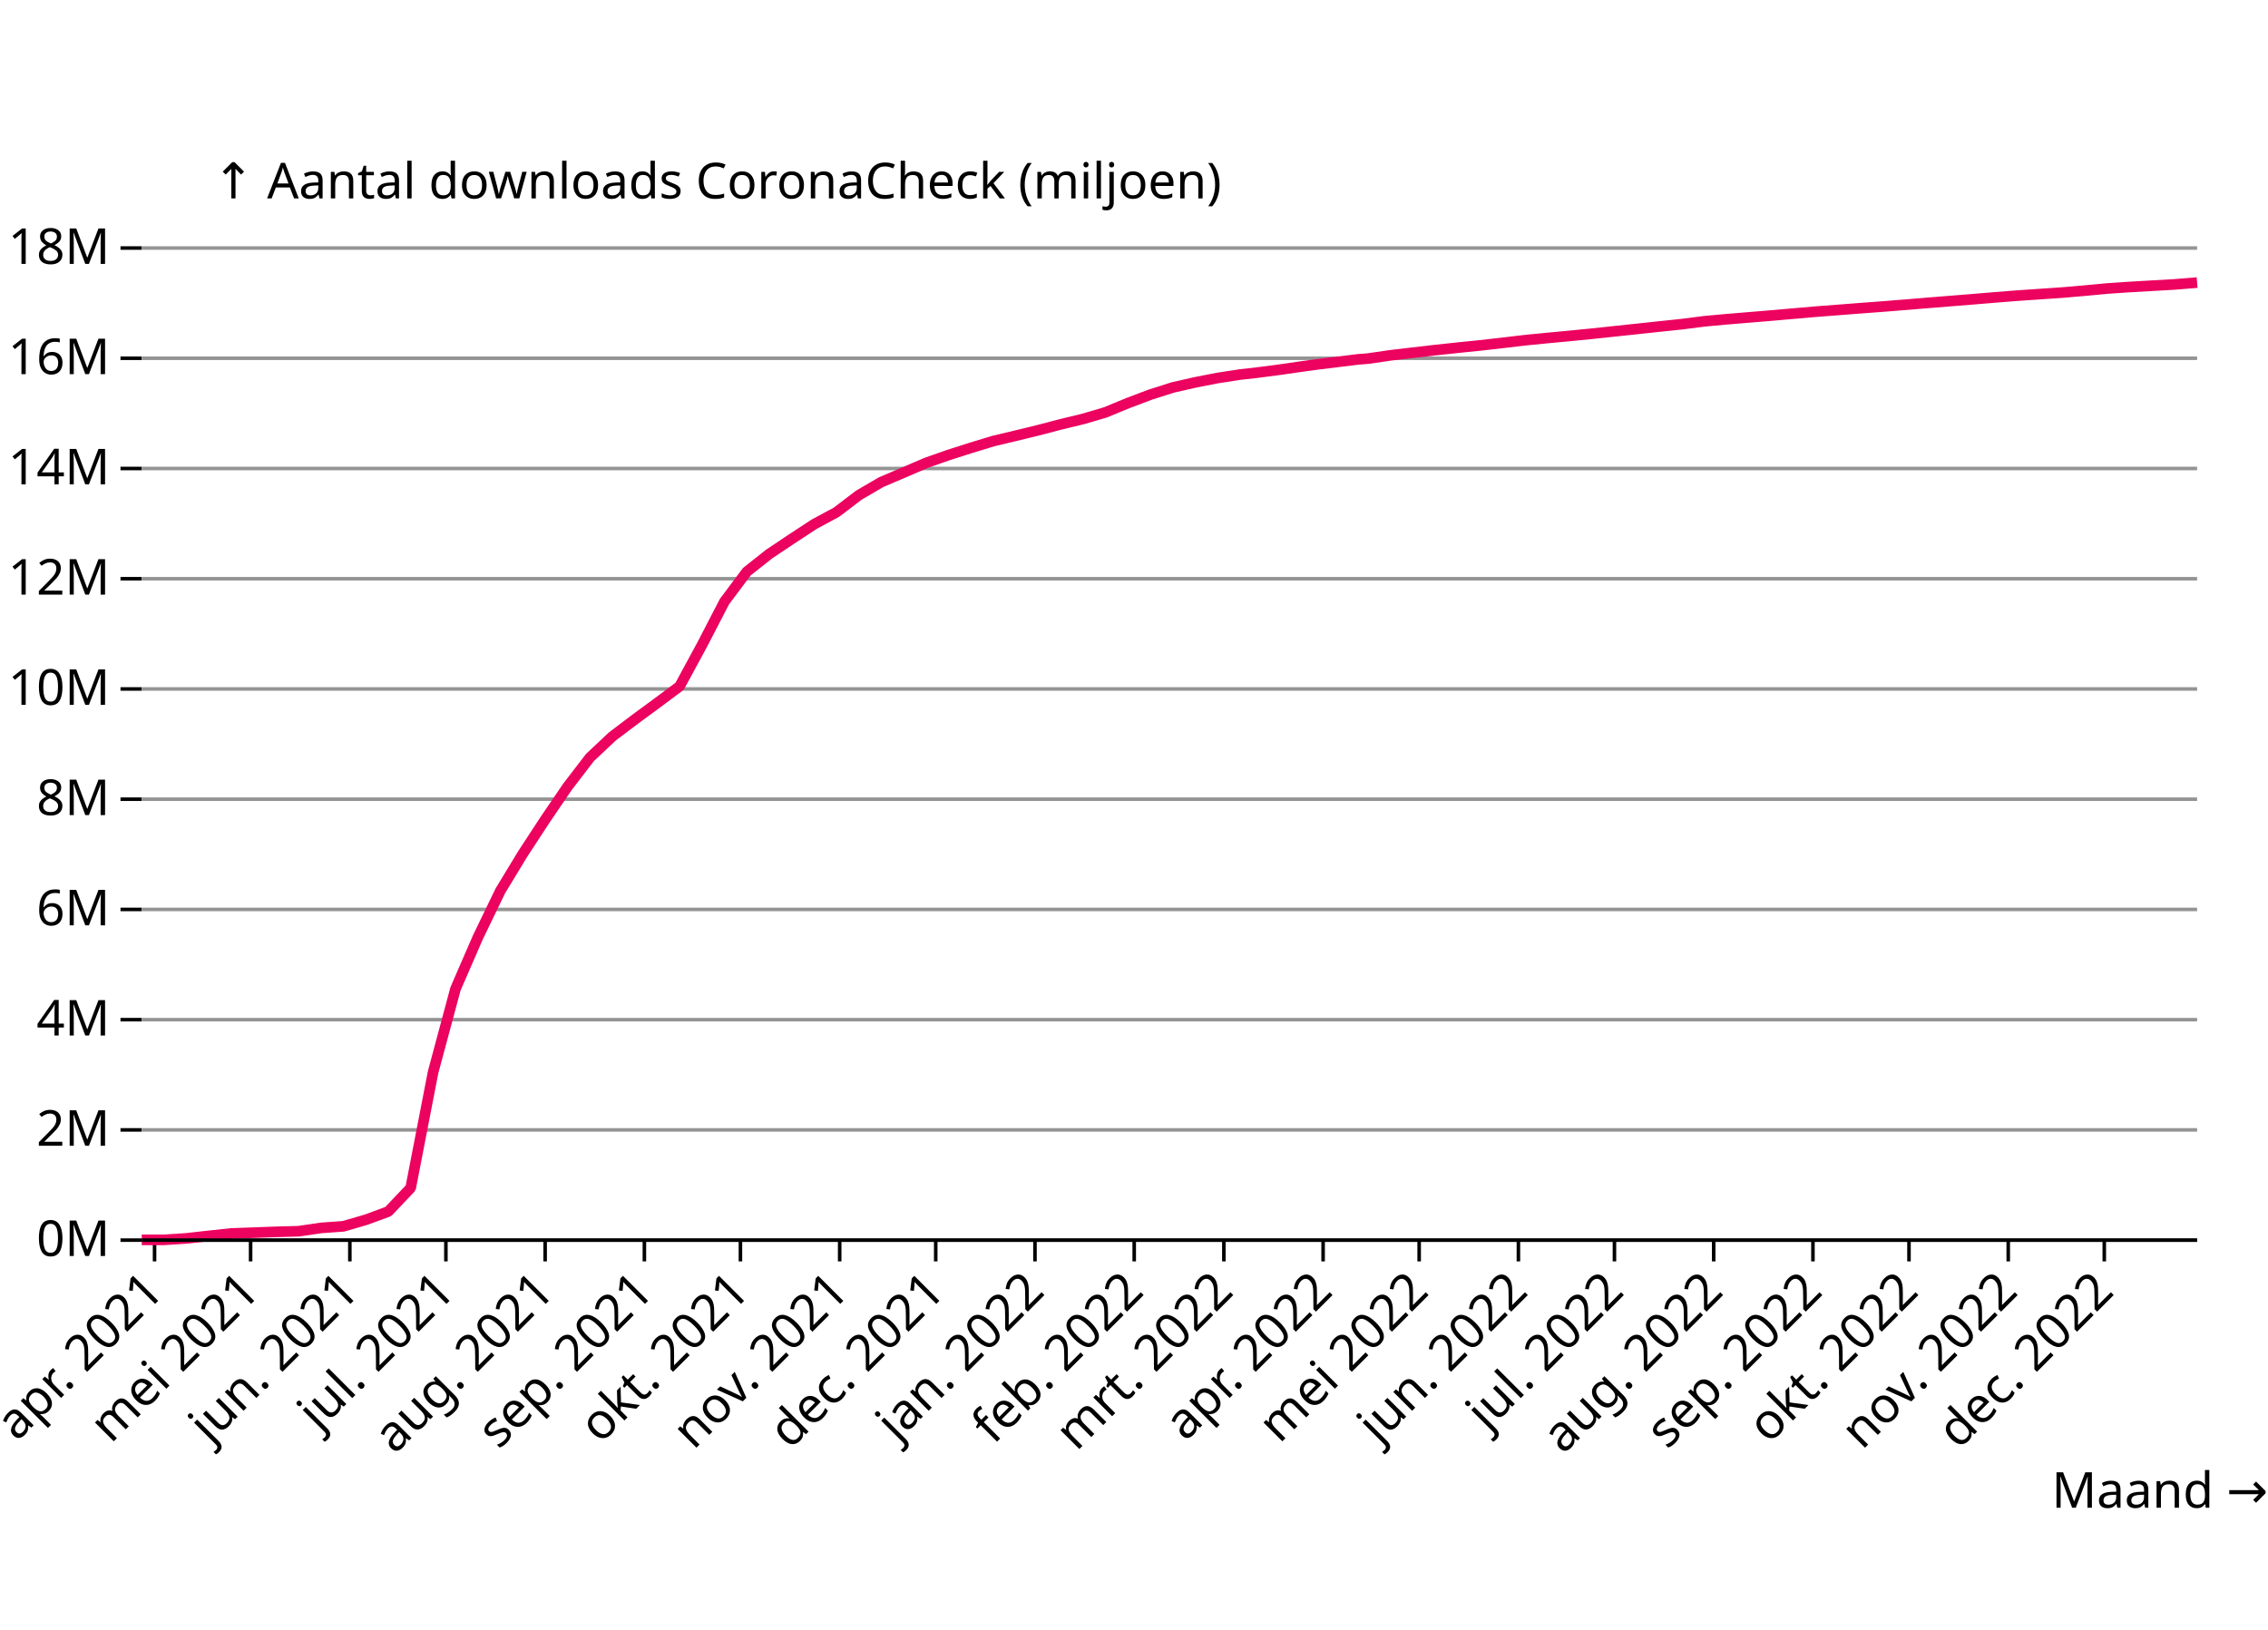
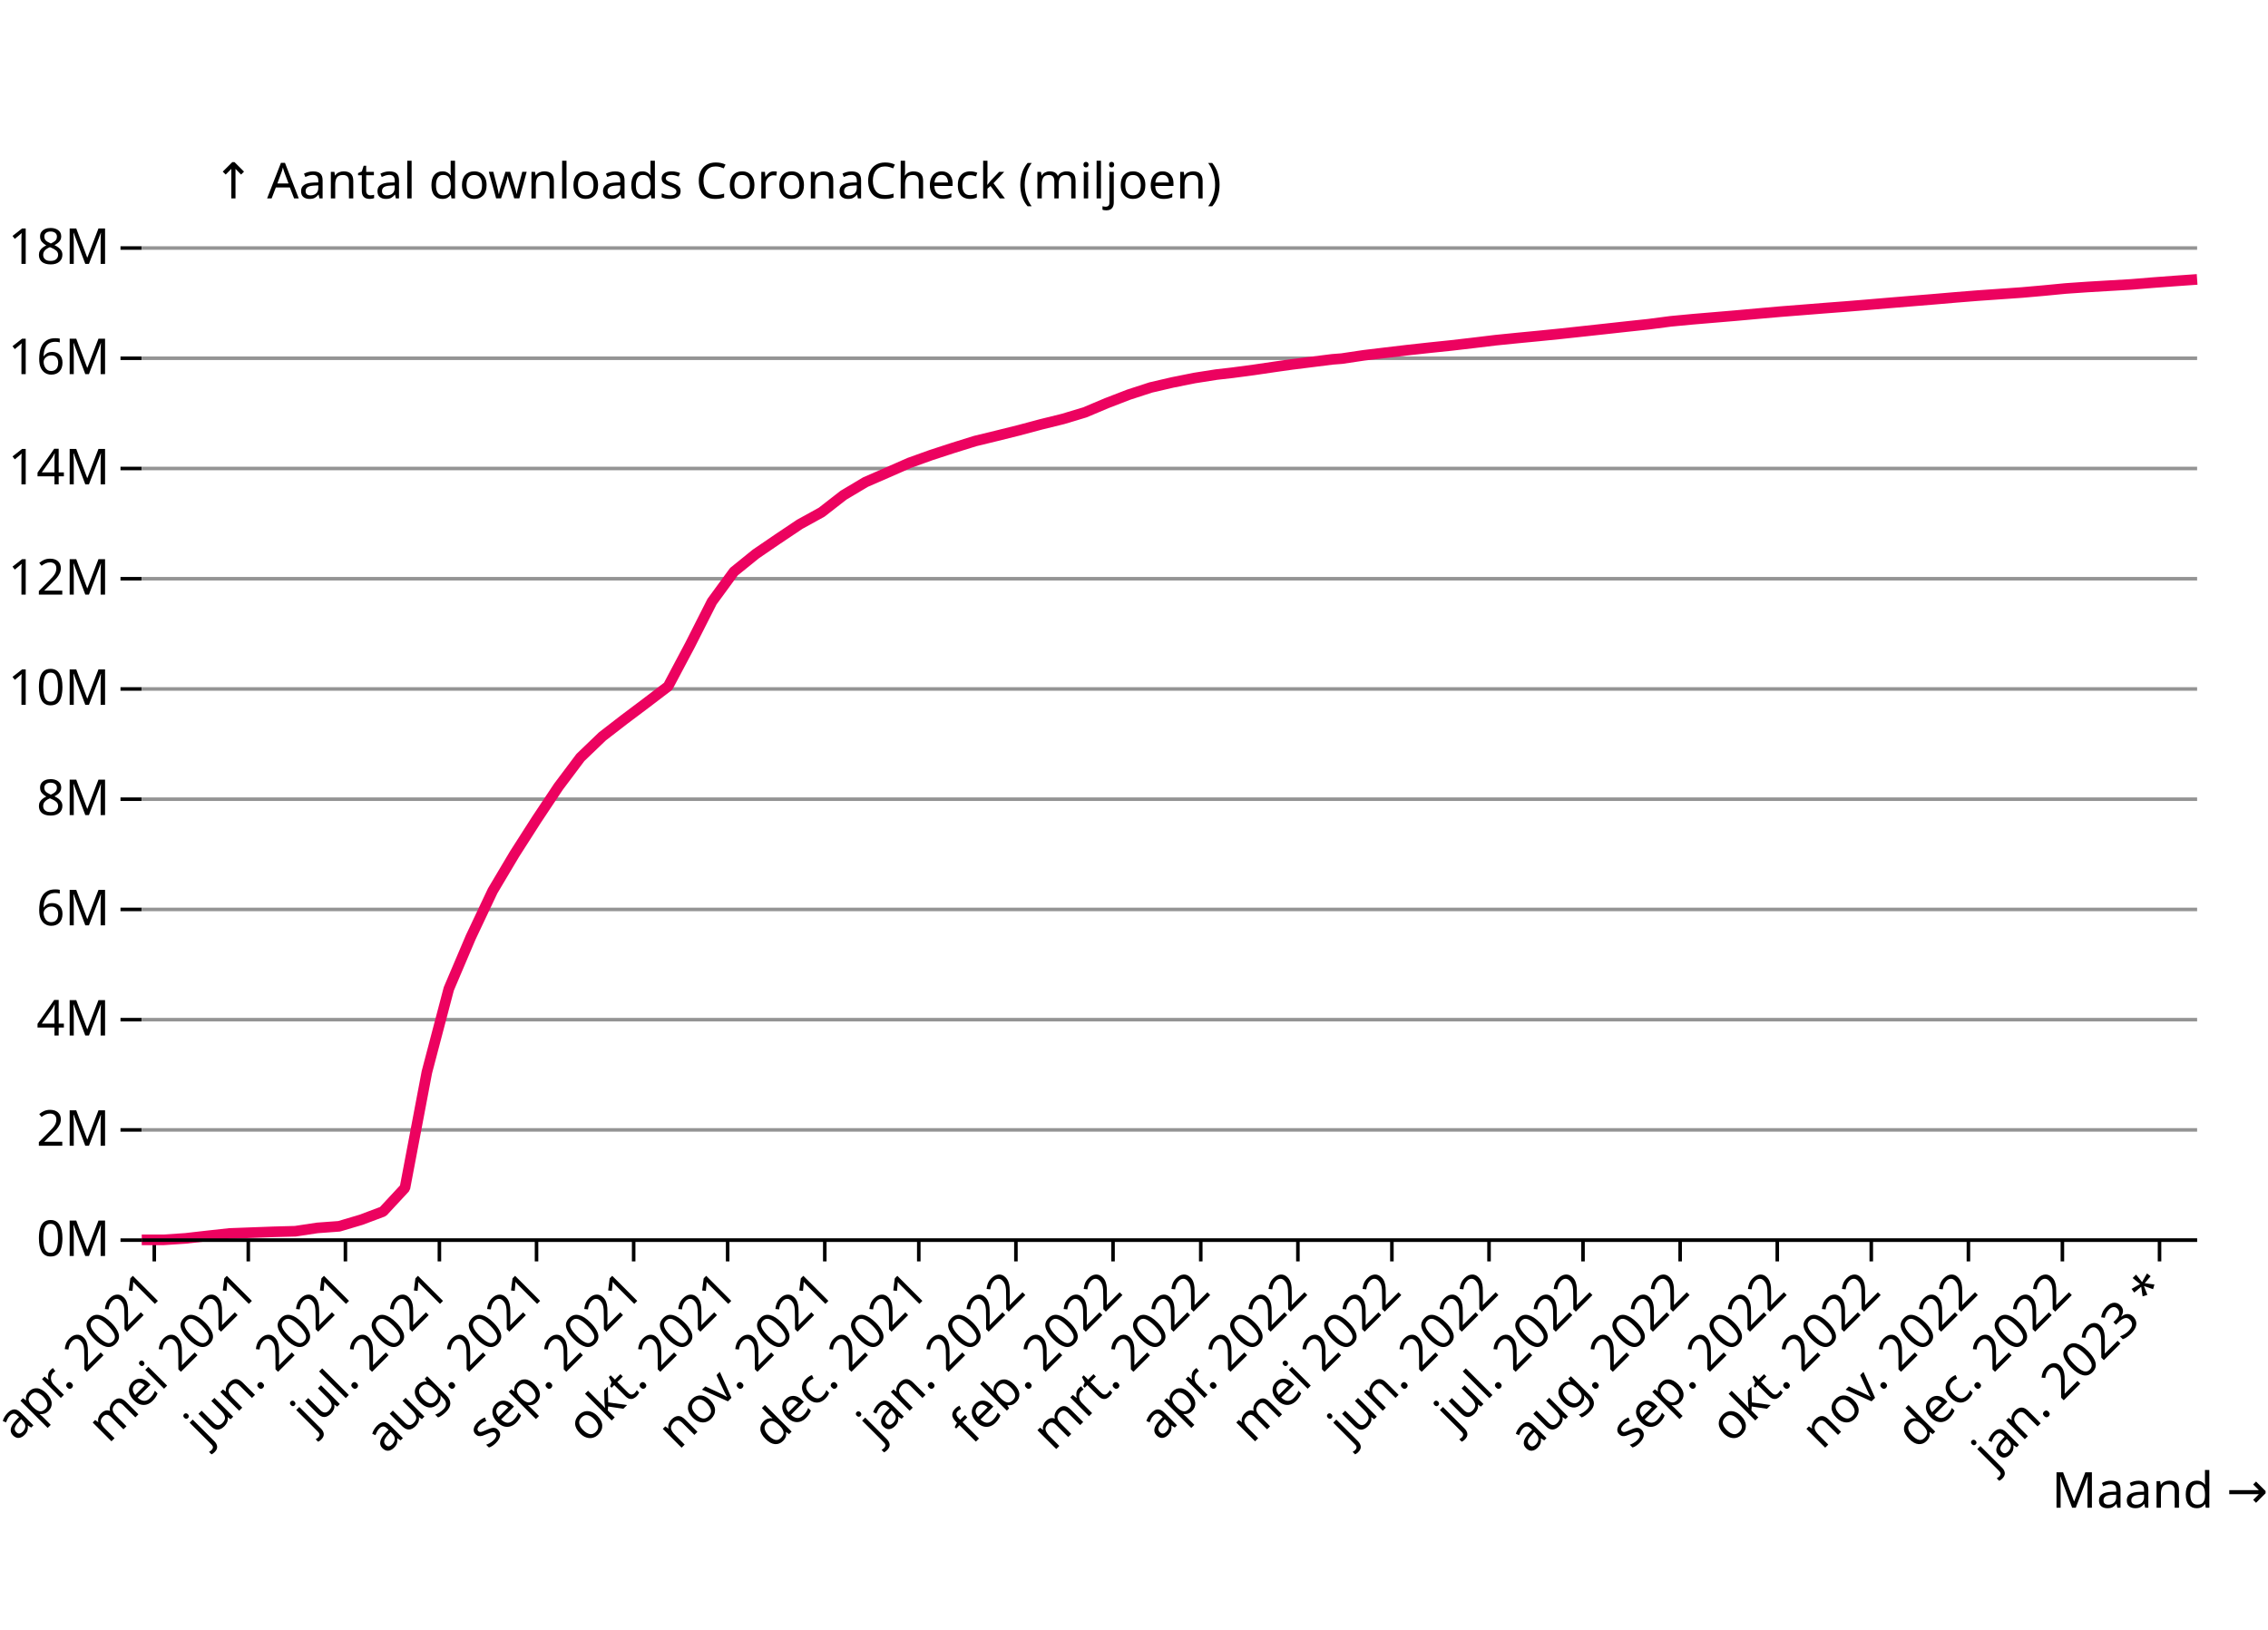
<svg xmlns="http://www.w3.org/2000/svg" class="plot" fill="currentColor" text-anchor="middle" width="640" height="460" viewBox="0 0 640 400" style="font-family: 'RO Sans', sans-serif; font-size: 14px;">
  <style>
        line[stroke-opacity] {
            stroke-opacity: 1;
            stroke: #949494;
        }
</style>
  <g transform="translate(40,0)" fill="none" text-anchor="end">
    <g class="tick" opacity="1" transform="translate(0,320)">
      <line stroke="currentColor" x2="-6" />
      <line stroke="currentColor" x2="580" stroke-opacity="0.1" />
      <text fill="currentColor" x="-9" dy="0.32em">0M</text>
    </g>
    <g class="tick" opacity="1" transform="translate(0,288.8889)">
      <line stroke="currentColor" x2="-6" />
      <line stroke="currentColor" x2="580" stroke-opacity="0.1" />
      <text fill="currentColor" x="-9" dy="0.32em">2M</text>
    </g>
    <g class="tick" opacity="1" transform="translate(0,257.7778)">
      <line stroke="currentColor" x2="-6" />
      <line stroke="currentColor" x2="580" stroke-opacity="0.1" />
      <text fill="currentColor" x="-9" dy="0.32em">4M</text>
    </g>
    <g class="tick" opacity="1" transform="translate(0,226.6667)">
      <line stroke="currentColor" x2="-6" />
      <line stroke="currentColor" x2="580" stroke-opacity="0.1" />
      <text fill="currentColor" x="-9" dy="0.32em">6M</text>
    </g>
    <g class="tick" opacity="1" transform="translate(0,195.5556)">
      <line stroke="currentColor" x2="-6" />
      <line stroke="currentColor" x2="580" stroke-opacity="0.1" />
      <text fill="currentColor" x="-9" dy="0.32em">8M</text>
    </g>
    <g class="tick" opacity="1" transform="translate(0,164.4444)">
      <line stroke="currentColor" x2="-6" />
      <line stroke="currentColor" x2="580" stroke-opacity="0.1" />
      <text fill="currentColor" x="-9" dy="0.32em">10M</text>
    </g>
    <g class="tick" opacity="1" transform="translate(0,133.3333)">
      <line stroke="currentColor" x2="-6" />
      <line stroke="currentColor" x2="580" stroke-opacity="0.1" />
      <text fill="currentColor" x="-9" dy="0.32em">12M</text>
    </g>
    <g class="tick" opacity="1" transform="translate(0,102.2222)">
      <line stroke="currentColor" x2="-6" />
      <line stroke="currentColor" x2="580" stroke-opacity="0.1" />
      <text fill="currentColor" x="-9" dy="0.32em">14M</text>
    </g>
    <g class="tick" opacity="1" transform="translate(0,71.11111)">
      <line stroke="currentColor" x2="-6" />
      <line stroke="currentColor" x2="580" stroke-opacity="0.1" />
      <text fill="currentColor" x="-9" dy="0.32em">16M</text>
    </g>
    <g class="tick" opacity="1" transform="translate(0,40)">
      <line stroke="currentColor" x2="-6" />
      <line stroke="currentColor" x2="580" stroke-opacity="0.1" />
      <text fill="currentColor" x="-9" dy="0.32em">18M</text>
    </g>
    <text fill="currentColor" transform="translate(20,40)" dy="-1em" text-anchor="start">↑ Aantal downloads CoronaCheck (miljoen)</text>
  </g>
  <g transform="translate(0,320)" fill="none" text-anchor="middle">
-     <g class="tick" opacity="1" transform="translate(43.61371,0)">
+     <g class="tick" opacity="1" transform="translate(43.53659,0)">
      <line stroke="currentColor" y2="6" />
      <text fill="currentColor" dy="0.32em" transform="translate(0, 11.82843) rotate(-45)" text-anchor="end">apr. 2021</text>
    </g>
-     <g class="tick" opacity="1" transform="translate(70.71651,0)">
+     <g class="tick" opacity="1" transform="translate(70.06098,0)">
      <line stroke="currentColor" y2="6" />
      <text fill="currentColor" dy="0.32em" transform="translate(0, 11.82843) rotate(-45)" text-anchor="end">mei 2021</text>
    </g>
-     <g class="tick" opacity="1" transform="translate(98.72274,0)">
+     <g class="tick" opacity="1" transform="translate(97.46951,0)">
      <line stroke="currentColor" y2="6" />
      <text fill="currentColor" dy="0.32em" transform="translate(0, 11.82843) rotate(-45)" text-anchor="end">jun. 2021</text>
    </g>
-     <g class="tick" opacity="1" transform="translate(125.8255,0)">
+     <g class="tick" opacity="1" transform="translate(123.9939,0)">
      <line stroke="currentColor" y2="6" />
      <text fill="currentColor" dy="0.32em" transform="translate(0, 11.82843) rotate(-45)" text-anchor="end">jul. 2021</text>
    </g>
-     <g class="tick" opacity="1" transform="translate(153.8318,0)">
+     <g class="tick" opacity="1" transform="translate(151.4024,0)">
      <line stroke="currentColor" y2="6" />
      <text fill="currentColor" dy="0.32em" transform="translate(0, 11.82843) rotate(-45)" text-anchor="end">aug. 2021</text>
    </g>
-     <g class="tick" opacity="1" transform="translate(181.838,0)">
+     <g class="tick" opacity="1" transform="translate(178.811,0)">
      <line stroke="currentColor" y2="6" />
      <text fill="currentColor" dy="0.32em" transform="translate(0, 11.82843) rotate(-45)" text-anchor="end">sep. 2021</text>
    </g>
-     <g class="tick" opacity="1" transform="translate(208.9408,0)">
+     <g class="tick" opacity="1" transform="translate(205.3354,0)">
      <line stroke="currentColor" y2="6" />
      <text fill="currentColor" dy="0.32em" transform="translate(0, 11.82843) rotate(-45)" text-anchor="end">okt. 2021</text>
    </g>
-     <g class="tick" opacity="1" transform="translate(236.947,0)">
+     <g class="tick" opacity="1" transform="translate(232.7439,0)">
      <line stroke="currentColor" y2="6" />
      <text fill="currentColor" dy="0.32em" transform="translate(0, 11.82843) rotate(-45)" text-anchor="end">nov. 2021</text>
    </g>
-     <g class="tick" opacity="1" transform="translate(264.0498,0)">
+     <g class="tick" opacity="1" transform="translate(259.2683,0)">
      <line stroke="currentColor" y2="6" />
      <text fill="currentColor" dy="0.32em" transform="translate(0, 11.82843) rotate(-45)" text-anchor="end">dec. 2021</text>
    </g>
-     <g class="tick" opacity="1" transform="translate(292.0561,0)">
+     <g class="tick" opacity="1" transform="translate(286.6768,0)">
      <line stroke="currentColor" y2="6" />
      <text fill="currentColor" dy="0.32em" transform="translate(0, 11.82843) rotate(-45)" text-anchor="end">jan. 2022</text>
    </g>
-     <g class="tick" opacity="1" transform="translate(320.0623,0)">
+     <g class="tick" opacity="1" transform="translate(314.0854,0)">
      <line stroke="currentColor" y2="6" />
      <text fill="currentColor" dy="0.32em" transform="translate(0, 11.82843) rotate(-45)" text-anchor="end">feb. 2022</text>
    </g>
-     <g class="tick" opacity="1" transform="translate(345.3583,0)">
+     <g class="tick" opacity="1" transform="translate(338.8415,0)">
      <line stroke="currentColor" y2="6" />
      <text fill="currentColor" dy="0.32em" transform="translate(0, 11.82843) rotate(-45)" text-anchor="end">mrt. 2022</text>
    </g>
-     <g class="tick" opacity="1" transform="translate(373.3645,0)">
+     <g class="tick" opacity="1" transform="translate(366.25,0)">
      <line stroke="currentColor" y2="6" />
      <text fill="currentColor" dy="0.32em" transform="translate(0, 11.82843) rotate(-45)" text-anchor="end">apr. 2022</text>
    </g>
-     <g class="tick" opacity="1" transform="translate(400.4673,0)">
+     <g class="tick" opacity="1" transform="translate(392.7744,0)">
      <line stroke="currentColor" y2="6" />
      <text fill="currentColor" dy="0.32em" transform="translate(0, 11.82843) rotate(-45)" text-anchor="end">mei 2022</text>
    </g>
-     <g class="tick" opacity="1" transform="translate(428.4735,0)">
+     <g class="tick" opacity="1" transform="translate(420.1829,0)">
      <line stroke="currentColor" y2="6" />
      <text fill="currentColor" dy="0.32em" transform="translate(0, 11.82843) rotate(-45)" text-anchor="end">jun. 2022</text>
    </g>
-     <g class="tick" opacity="1" transform="translate(455.5763,0)">
+     <g class="tick" opacity="1" transform="translate(446.7073,0)">
      <line stroke="currentColor" y2="6" />
      <text fill="currentColor" dy="0.32em" transform="translate(0, 11.82843) rotate(-45)" text-anchor="end">jul. 2022</text>
    </g>
-     <g class="tick" opacity="1" transform="translate(483.5826,0)">
+     <g class="tick" opacity="1" transform="translate(474.1159,0)">
      <line stroke="currentColor" y2="6" />
      <text fill="currentColor" dy="0.32em" transform="translate(0, 11.82843) rotate(-45)" text-anchor="end">aug. 2022</text>
    </g>
-     <g class="tick" opacity="1" transform="translate(511.5888,0)">
+     <g class="tick" opacity="1" transform="translate(501.5244,0)">
      <line stroke="currentColor" y2="6" />
      <text fill="currentColor" dy="0.32em" transform="translate(0, 11.82843) rotate(-45)" text-anchor="end">sep. 2022</text>
    </g>
-     <g class="tick" opacity="1" transform="translate(538.6916,0)">
+     <g class="tick" opacity="1" transform="translate(528.0488,0)">
      <line stroke="currentColor" y2="6" />
      <text fill="currentColor" dy="0.32em" transform="translate(0, 11.82843) rotate(-45)" text-anchor="end">okt. 2022</text>
    </g>
-     <g class="tick" opacity="1" transform="translate(566.6978,0)">
+     <g class="tick" opacity="1" transform="translate(555.4573,0)">
      <line stroke="currentColor" y2="6" />
      <text fill="currentColor" dy="0.32em" transform="translate(0, 11.82843) rotate(-45)" text-anchor="end">nov. 2022</text>
    </g>
-     <g class="tick" opacity="1" transform="translate(593.8006,0)">
+     <g class="tick" opacity="1" transform="translate(581.9817,0)">
      <line stroke="currentColor" y2="6" />
      <text fill="currentColor" dy="0.32em" transform="translate(0, 11.82843) rotate(-45)" text-anchor="end">dec. 2022</text>
+     </g>
+     <g class="tick" opacity="1" transform="translate(609.3902,0)">
+       <line stroke="currentColor" y2="6" />
+       <text fill="currentColor" dy="0.32em" transform="translate(0, 11.82843) rotate(-45)" text-anchor="end">jan. 2023 *</text>
    </g>
    <text fill="currentColor" transform="translate(640,80)" dy="-0.32em" text-anchor="end">Maand →</text>
  </g>
  <g fill="none" stroke="#ec025f" stroke-width="3" stroke-miterlimit="1">
-     <path d="M40,319.923L46.324,319.914L52.648,319.505L58.972,318.793L65.296,318.12L71.62,317.889L77.944,317.659L84.268,317.489L90.592,316.554L96.916,316.096L103.24,314.256L109.564,311.932L115.888,305.265L122.212,272.614L128.536,249.082L134.86,234.526L141.184,221.424L147.508,211.008L153.832,201.329L160.156,192.031L166.48,183.789L172.804,177.844L179.128,173.061L185.452,168.409L191.776,163.693L198.1,152.027L204.424,139.805L210.748,131.347L217.072,126.34L223.396,122.117L229.72,117.967L236.044,114.558L242.368,109.743L248.692,106.057L255.016,103.363L261.34,100.639L267.664,98.417L273.988,96.4L280.312,94.472L286.636,92.968L292.96,91.428L299.283,89.773L305.607,88.246L311.931,86.385L318.255,83.774L324.579,81.385L324.579,81.385L330.903,79.368L337.227,77.927L343.551,76.688L349.875,75.714L354.393,75.212L360.717,74.388L367.04,73.478L371.558,72.858L383.302,71.417L386.012,71.21L392.336,70.286L398.66,69.542L404.984,68.81L411.308,68.133L417.632,67.49L423.956,66.773L430.28,66.024L436.604,65.4L442.928,64.805L449.252,64.183L455.576,63.509L461.9,62.837L468.224,62.157L474.548,61.496L480.872,60.686L487.196,60.1L493.52,59.58L499.844,59.057L506.168,58.5L512.492,57.952L518.816,57.466L525.14,56.974L531.464,56.501L537.788,55.996L544.112,55.471L550.436,54.959L556.76,54.455L563.084,53.924L569.408,53.427L575.732,52.996L582.056,52.562L588.38,52.016L594.704,51.421L601.028,50.994L607.352,50.629L613.676,50.267L620,49.756" />
+     <path d="M40,319.923L46.189,319.914L52.378,319.505L58.567,318.793L64.756,318.12L70.945,317.889L77.134,317.659L83.323,317.489L89.512,316.554L95.701,316.096L101.89,314.256L108.079,311.932L114.268,305.265L120.457,272.614L126.646,249.082L132.835,234.526L139.024,221.424L145.213,211.008L151.402,201.329L157.591,192.031L163.78,183.789L169.97,177.844L176.159,173.061L182.348,168.409L188.537,163.693L194.726,152.027L200.915,139.805L207.104,131.347L213.293,126.34L219.482,122.117L225.671,117.967L231.86,114.558L238.049,109.743L244.238,106.057L250.427,103.363L256.616,100.639L262.805,98.417L268.994,96.4L275.183,94.472L281.372,92.968L287.561,91.428L293.75,89.773L299.939,88.246L306.128,86.385L312.317,83.774L318.506,81.385L318.506,81.385L324.695,79.368L330.884,77.927L337.073,76.688L343.262,75.714L347.683,75.212L353.872,74.388L360.061,73.478L364.482,72.858L375.976,71.417L378.628,71.21L384.817,70.286L391.006,69.542L397.195,68.81L403.384,68.133L409.573,67.49L415.762,66.773L421.951,66.024L428.14,65.4L434.329,64.805L440.518,64.183L446.707,63.509L452.896,62.837L459.085,62.157L465.274,61.496L471.463,60.686L477.652,60.1L483.841,59.58L490.03,59.057L496.22,58.5L502.409,57.952L508.598,57.466L514.787,56.974L520.976,56.501L527.165,55.996L533.354,55.471L539.543,54.959L545.732,54.455L551.921,53.924L558.11,53.427L564.299,52.996L570.488,52.562L576.677,52.016L582.866,51.421L589.055,50.994L595.244,50.629L601.433,50.267L607.622,49.756L613.811,49.293L620,48.858" />
  </g>
  <g stroke="currentColor">
    <line x1="40" x2="620" y1="320" y2="320" />
  </g>
</svg>
